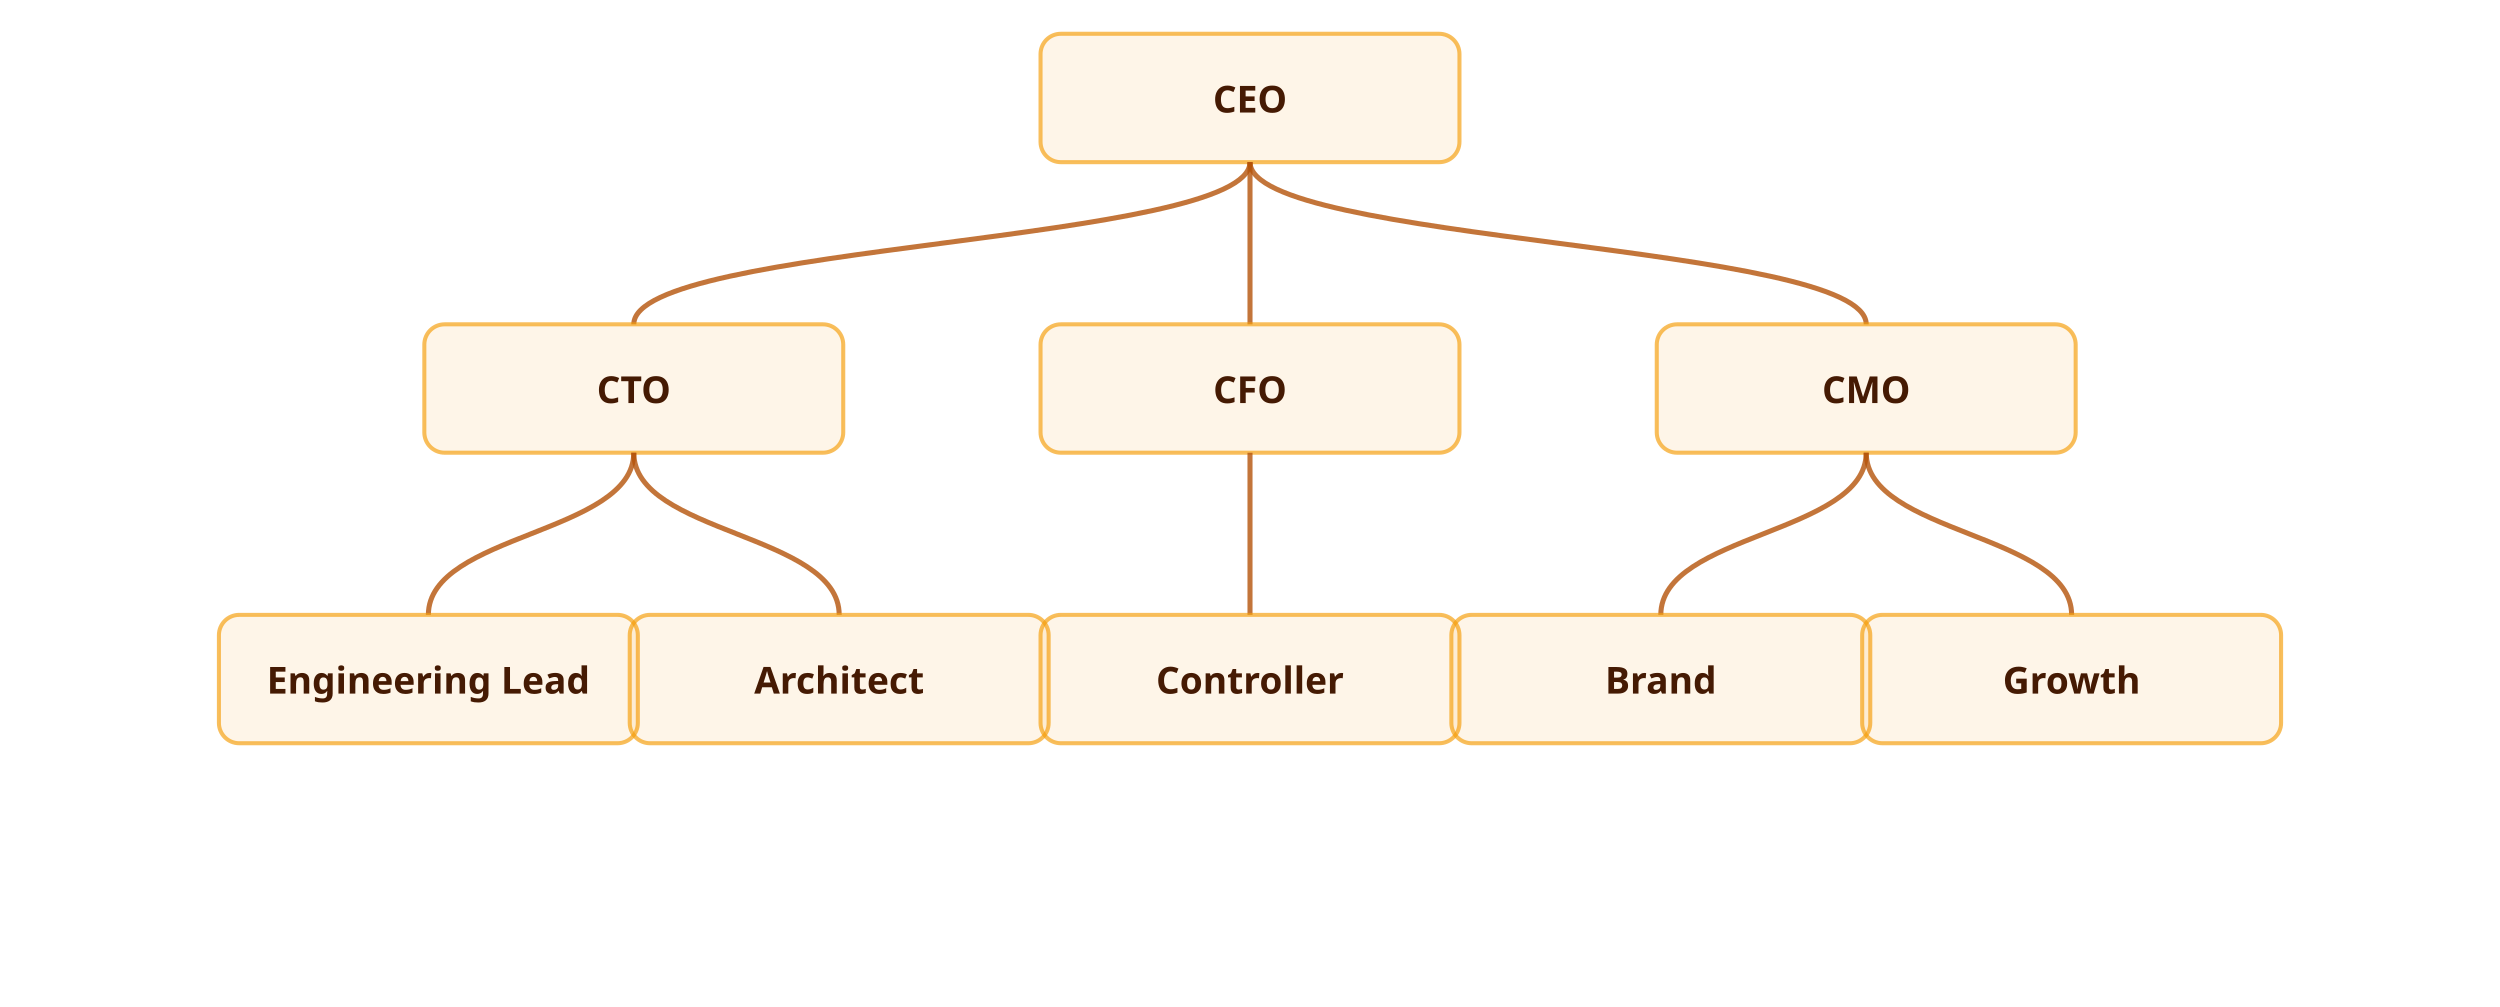
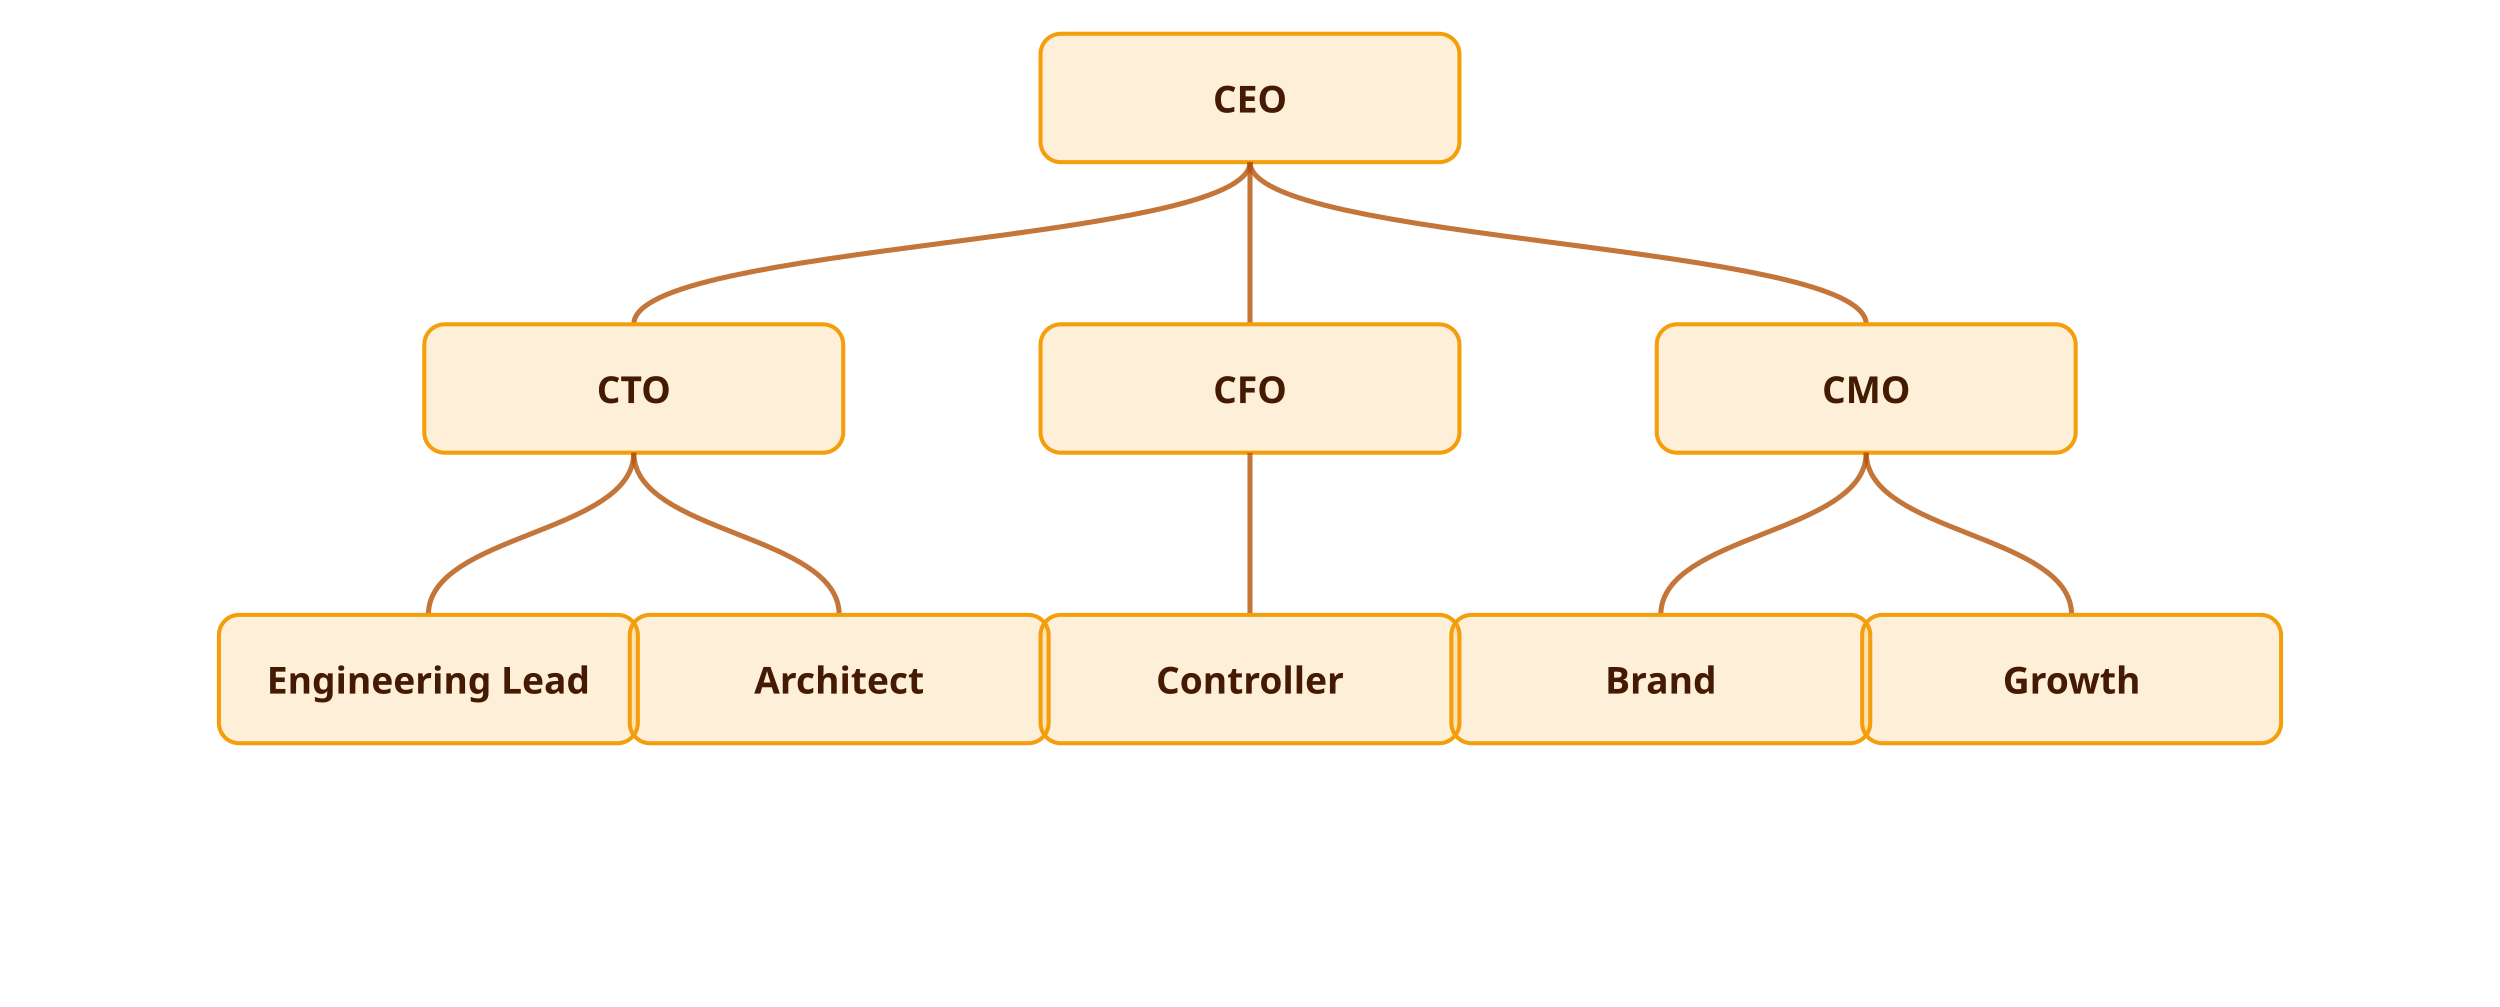
<svg xmlns="http://www.w3.org/2000/svg" data-mdart-scope="mdart-s13gwhbs" viewBox="0 0 740 298" style="width:100%;height:auto;background:#fffbeb;border-radius:8px">
  <style>@keyframes mdart-s13gwhbs-mdart-enter{from{opacity:0}to{opacity:1}}@keyframes mdart-s13gwhbs-mdart-bar-grow{from{transform:matrix(0,0,0,1,0,0)}to{transform:matrix(1,0,0,1,0,0)}}@keyframes mdart-s13gwhbs-mdart-stroke-grow{from{stroke-dashoffset:1}to{stroke-dashoffset:0}}@keyframes mdart-s13gwhbs-mdart-marker-pop{from{opacity:0}to{opacity:1}}@keyframes mdart-s13gwhbs-mdart-bright-loop{0%,100%{filter:brightness(1.4) saturate(1.25) drop-shadow(0 0 6px rgba(255,255,255,.4))}9.0%{filter:brightness(1) saturate(1)}97.2%{filter:brightness(1) saturate(1)}}[data-mdart-scope="mdart-s13gwhbs"] .mdart-n0{animation:mdart-s13gwhbs-mdart-enter 256ms ease-out 0ms 1 both}[data-mdart-scope="mdart-s13gwhbs"] .mdart-n0 rect:not(.mdart-no-glow),[data-mdart-scope="mdart-s13gwhbs"] .mdart-n0 circle:not(.mdart-no-glow),[data-mdart-scope="mdart-s13gwhbs"] .mdart-n0 polygon:not(.mdart-no-glow),[data-mdart-scope="mdart-s13gwhbs"] .mdart-n0 ellipse:not(.mdart-no-glow){animation:mdart-s13gwhbs-mdart-bright-loop 18000ms ease-in-out 4004ms infinite}[data-mdart-scope="mdart-s13gwhbs"] .mdart-n0 .mdart-glow-text{animation:mdart-s13gwhbs-mdart-bright-loop 18000ms ease-in-out 4004ms infinite}[data-mdart-scope="mdart-s13gwhbs"] .mdart-n0 .mdart-glow-stroke{animation:mdart-s13gwhbs-mdart-bright-loop 18000ms ease-in-out 4004ms infinite}[data-mdart-scope="mdart-s13gwhbs"] .mdart-n0 .mdart-bar-grow{transform-box:fill-box;transform-origin:left center;animation:mdart-s13gwhbs-mdart-bar-grow 900ms ease-out 192ms 1 both}[data-mdart-scope="mdart-s13gwhbs"] .mdart-n0 .mdart-stroke-grow{stroke-dasharray:1;stroke-dashoffset:1;animation:mdart-s13gwhbs-mdart-stroke-grow 900ms ease-out 192ms 1 both}[data-mdart-scope="mdart-s13gwhbs"] .mdart-n0 .mdart-marker-pop{opacity:0;animation:mdart-s13gwhbs-mdart-marker-pop 180ms ease-out 1092ms 1 both}[data-mdart-scope="mdart-s13gwhbs"] .mdart-arr-n0{animation:mdart-s13gwhbs-mdart-enter 256ms ease-out 0ms 1 both}[data-mdart-scope="mdart-s13gwhbs"] .mdart-n1{animation:mdart-s13gwhbs-mdart-enter 256ms ease-out 356ms 1 both}[data-mdart-scope="mdart-s13gwhbs"] .mdart-n1 rect:not(.mdart-no-glow),[data-mdart-scope="mdart-s13gwhbs"] .mdart-n1 circle:not(.mdart-no-glow),[data-mdart-scope="mdart-s13gwhbs"] .mdart-n1 polygon:not(.mdart-no-glow),[data-mdart-scope="mdart-s13gwhbs"] .mdart-n1 ellipse:not(.mdart-no-glow){animation:mdart-s13gwhbs-mdart-bright-loop 18000ms ease-in-out 5804ms infinite}[data-mdart-scope="mdart-s13gwhbs"] .mdart-n1 .mdart-glow-text{animation:mdart-s13gwhbs-mdart-bright-loop 18000ms ease-in-out 5804ms infinite}[data-mdart-scope="mdart-s13gwhbs"] .mdart-n1 .mdart-glow-stroke{animation:mdart-s13gwhbs-mdart-bright-loop 18000ms ease-in-out 5804ms infinite}[data-mdart-scope="mdart-s13gwhbs"] .mdart-n1 .mdart-bar-grow{transform-box:fill-box;transform-origin:left center;animation:mdart-s13gwhbs-mdart-bar-grow 900ms ease-out 548ms 1 both}[data-mdart-scope="mdart-s13gwhbs"] .mdart-n1 .mdart-stroke-grow{stroke-dasharray:1;stroke-dashoffset:1;animation:mdart-s13gwhbs-mdart-stroke-grow 900ms ease-out 548ms 1 both}[data-mdart-scope="mdart-s13gwhbs"] .mdart-n1 .mdart-marker-pop{opacity:0;animation:mdart-s13gwhbs-mdart-marker-pop 180ms ease-out 1448ms 1 both}[data-mdart-scope="mdart-s13gwhbs"] .mdart-arr-n1{animation:mdart-s13gwhbs-mdart-enter 256ms ease-out 356ms 1 both}[data-mdart-scope="mdart-s13gwhbs"] .mdart-n2{animation:mdart-s13gwhbs-mdart-enter 256ms ease-out 712ms 1 both}[data-mdart-scope="mdart-s13gwhbs"] .mdart-n2 rect:not(.mdart-no-glow),[data-mdart-scope="mdart-s13gwhbs"] .mdart-n2 circle:not(.mdart-no-glow),[data-mdart-scope="mdart-s13gwhbs"] .mdart-n2 polygon:not(.mdart-no-glow),[data-mdart-scope="mdart-s13gwhbs"] .mdart-n2 ellipse:not(.mdart-no-glow){animation:mdart-s13gwhbs-mdart-bright-loop 18000ms ease-in-out 7604ms infinite}[data-mdart-scope="mdart-s13gwhbs"] .mdart-n2 .mdart-glow-text{animation:mdart-s13gwhbs-mdart-bright-loop 18000ms ease-in-out 7604ms infinite}[data-mdart-scope="mdart-s13gwhbs"] .mdart-n2 .mdart-glow-stroke{animation:mdart-s13gwhbs-mdart-bright-loop 18000ms ease-in-out 7604ms infinite}[data-mdart-scope="mdart-s13gwhbs"] .mdart-n2 .mdart-bar-grow{transform-box:fill-box;transform-origin:left center;animation:mdart-s13gwhbs-mdart-bar-grow 900ms ease-out 904ms 1 both}[data-mdart-scope="mdart-s13gwhbs"] .mdart-n2 .mdart-stroke-grow{stroke-dasharray:1;stroke-dashoffset:1;animation:mdart-s13gwhbs-mdart-stroke-grow 900ms ease-out 904ms 1 both}[data-mdart-scope="mdart-s13gwhbs"] .mdart-n2 .mdart-marker-pop{opacity:0;animation:mdart-s13gwhbs-mdart-marker-pop 180ms ease-out 1804ms 1 both}[data-mdart-scope="mdart-s13gwhbs"] .mdart-arr-n2{animation:mdart-s13gwhbs-mdart-enter 256ms ease-out 712ms 1 both}[data-mdart-scope="mdart-s13gwhbs"] .mdart-n3{animation:mdart-s13gwhbs-mdart-enter 256ms ease-out 1068ms 1 both}[data-mdart-scope="mdart-s13gwhbs"] .mdart-n3 rect:not(.mdart-no-glow),[data-mdart-scope="mdart-s13gwhbs"] .mdart-n3 circle:not(.mdart-no-glow),[data-mdart-scope="mdart-s13gwhbs"] .mdart-n3 polygon:not(.mdart-no-glow),[data-mdart-scope="mdart-s13gwhbs"] .mdart-n3 ellipse:not(.mdart-no-glow){animation:mdart-s13gwhbs-mdart-bright-loop 18000ms ease-in-out 9404ms infinite}[data-mdart-scope="mdart-s13gwhbs"] .mdart-n3 .mdart-glow-text{animation:mdart-s13gwhbs-mdart-bright-loop 18000ms ease-in-out 9404ms infinite}[data-mdart-scope="mdart-s13gwhbs"] .mdart-n3 .mdart-glow-stroke{animation:mdart-s13gwhbs-mdart-bright-loop 18000ms ease-in-out 9404ms infinite}[data-mdart-scope="mdart-s13gwhbs"] .mdart-n3 .mdart-bar-grow{transform-box:fill-box;transform-origin:left center;animation:mdart-s13gwhbs-mdart-bar-grow 900ms ease-out 1260ms 1 both}[data-mdart-scope="mdart-s13gwhbs"] .mdart-n3 .mdart-stroke-grow{stroke-dasharray:1;stroke-dashoffset:1;animation:mdart-s13gwhbs-mdart-stroke-grow 900ms ease-out 1260ms 1 both}[data-mdart-scope="mdart-s13gwhbs"] .mdart-n3 .mdart-marker-pop{opacity:0;animation:mdart-s13gwhbs-mdart-marker-pop 180ms ease-out 2160ms 1 both}[data-mdart-scope="mdart-s13gwhbs"] .mdart-arr-n3{animation:mdart-s13gwhbs-mdart-enter 256ms ease-out 1068ms 1 both}[data-mdart-scope="mdart-s13gwhbs"] .mdart-n4{animation:mdart-s13gwhbs-mdart-enter 256ms ease-out 1424ms 1 both}[data-mdart-scope="mdart-s13gwhbs"] .mdart-n4 rect:not(.mdart-no-glow),[data-mdart-scope="mdart-s13gwhbs"] .mdart-n4 circle:not(.mdart-no-glow),[data-mdart-scope="mdart-s13gwhbs"] .mdart-n4 polygon:not(.mdart-no-glow),[data-mdart-scope="mdart-s13gwhbs"] .mdart-n4 ellipse:not(.mdart-no-glow){animation:mdart-s13gwhbs-mdart-bright-loop 18000ms ease-in-out 11204ms infinite}[data-mdart-scope="mdart-s13gwhbs"] .mdart-n4 .mdart-glow-text{animation:mdart-s13gwhbs-mdart-bright-loop 18000ms ease-in-out 11204ms infinite}[data-mdart-scope="mdart-s13gwhbs"] .mdart-n4 .mdart-glow-stroke{animation:mdart-s13gwhbs-mdart-bright-loop 18000ms ease-in-out 11204ms infinite}[data-mdart-scope="mdart-s13gwhbs"] .mdart-n4 .mdart-bar-grow{transform-box:fill-box;transform-origin:left center;animation:mdart-s13gwhbs-mdart-bar-grow 900ms ease-out 1616ms 1 both}[data-mdart-scope="mdart-s13gwhbs"] .mdart-n4 .mdart-stroke-grow{stroke-dasharray:1;stroke-dashoffset:1;animation:mdart-s13gwhbs-mdart-stroke-grow 900ms ease-out 1616ms 1 both}[data-mdart-scope="mdart-s13gwhbs"] .mdart-n4 .mdart-marker-pop{opacity:0;animation:mdart-s13gwhbs-mdart-marker-pop 180ms ease-out 2516ms 1 both}[data-mdart-scope="mdart-s13gwhbs"] .mdart-arr-n4{animation:mdart-s13gwhbs-mdart-enter 256ms ease-out 1424ms 1 both}[data-mdart-scope="mdart-s13gwhbs"] .mdart-n5{animation:mdart-s13gwhbs-mdart-enter 256ms ease-out 1780ms 1 both}[data-mdart-scope="mdart-s13gwhbs"] .mdart-n5 rect:not(.mdart-no-glow),[data-mdart-scope="mdart-s13gwhbs"] .mdart-n5 circle:not(.mdart-no-glow),[data-mdart-scope="mdart-s13gwhbs"] .mdart-n5 polygon:not(.mdart-no-glow),[data-mdart-scope="mdart-s13gwhbs"] .mdart-n5 ellipse:not(.mdart-no-glow){animation:mdart-s13gwhbs-mdart-bright-loop 18000ms ease-in-out 13004ms infinite}[data-mdart-scope="mdart-s13gwhbs"] .mdart-n5 .mdart-glow-text{animation:mdart-s13gwhbs-mdart-bright-loop 18000ms ease-in-out 13004ms infinite}[data-mdart-scope="mdart-s13gwhbs"] .mdart-n5 .mdart-glow-stroke{animation:mdart-s13gwhbs-mdart-bright-loop 18000ms ease-in-out 13004ms infinite}[data-mdart-scope="mdart-s13gwhbs"] .mdart-n5 .mdart-bar-grow{transform-box:fill-box;transform-origin:left center;animation:mdart-s13gwhbs-mdart-bar-grow 900ms ease-out 1972ms 1 both}[data-mdart-scope="mdart-s13gwhbs"] .mdart-n5 .mdart-stroke-grow{stroke-dasharray:1;stroke-dashoffset:1;animation:mdart-s13gwhbs-mdart-stroke-grow 900ms ease-out 1972ms 1 both}[data-mdart-scope="mdart-s13gwhbs"] .mdart-n5 .mdart-marker-pop{opacity:0;animation:mdart-s13gwhbs-mdart-marker-pop 180ms ease-out 2872ms 1 both}[data-mdart-scope="mdart-s13gwhbs"] .mdart-arr-n5{animation:mdart-s13gwhbs-mdart-enter 256ms ease-out 1780ms 1 both}[data-mdart-scope="mdart-s13gwhbs"] .mdart-n6{animation:mdart-s13gwhbs-mdart-enter 256ms ease-out 2136ms 1 both}[data-mdart-scope="mdart-s13gwhbs"] .mdart-n6 rect:not(.mdart-no-glow),[data-mdart-scope="mdart-s13gwhbs"] .mdart-n6 circle:not(.mdart-no-glow),[data-mdart-scope="mdart-s13gwhbs"] .mdart-n6 polygon:not(.mdart-no-glow),[data-mdart-scope="mdart-s13gwhbs"] .mdart-n6 ellipse:not(.mdart-no-glow){animation:mdart-s13gwhbs-mdart-bright-loop 18000ms ease-in-out 14804ms infinite}[data-mdart-scope="mdart-s13gwhbs"] .mdart-n6 .mdart-glow-text{animation:mdart-s13gwhbs-mdart-bright-loop 18000ms ease-in-out 14804ms infinite}[data-mdart-scope="mdart-s13gwhbs"] .mdart-n6 .mdart-glow-stroke{animation:mdart-s13gwhbs-mdart-bright-loop 18000ms ease-in-out 14804ms infinite}[data-mdart-scope="mdart-s13gwhbs"] .mdart-n6 .mdart-bar-grow{transform-box:fill-box;transform-origin:left center;animation:mdart-s13gwhbs-mdart-bar-grow 900ms ease-out 2328ms 1 both}[data-mdart-scope="mdart-s13gwhbs"] .mdart-n6 .mdart-stroke-grow{stroke-dasharray:1;stroke-dashoffset:1;animation:mdart-s13gwhbs-mdart-stroke-grow 900ms ease-out 2328ms 1 both}[data-mdart-scope="mdart-s13gwhbs"] .mdart-n6 .mdart-marker-pop{opacity:0;animation:mdart-s13gwhbs-mdart-marker-pop 180ms ease-out 3228ms 1 both}[data-mdart-scope="mdart-s13gwhbs"] .mdart-arr-n6{animation:mdart-s13gwhbs-mdart-enter 256ms ease-out 2136ms 1 both}[data-mdart-scope="mdart-s13gwhbs"] .mdart-n7{animation:mdart-s13gwhbs-mdart-enter 256ms ease-out 2492ms 1 both}[data-mdart-scope="mdart-s13gwhbs"] .mdart-n7 rect:not(.mdart-no-glow),[data-mdart-scope="mdart-s13gwhbs"] .mdart-n7 circle:not(.mdart-no-glow),[data-mdart-scope="mdart-s13gwhbs"] .mdart-n7 polygon:not(.mdart-no-glow),[data-mdart-scope="mdart-s13gwhbs"] .mdart-n7 ellipse:not(.mdart-no-glow){animation:mdart-s13gwhbs-mdart-bright-loop 18000ms ease-in-out 16604ms infinite}[data-mdart-scope="mdart-s13gwhbs"] .mdart-n7 .mdart-glow-text{animation:mdart-s13gwhbs-mdart-bright-loop 18000ms ease-in-out 16604ms infinite}[data-mdart-scope="mdart-s13gwhbs"] .mdart-n7 .mdart-glow-stroke{animation:mdart-s13gwhbs-mdart-bright-loop 18000ms ease-in-out 16604ms infinite}[data-mdart-scope="mdart-s13gwhbs"] .mdart-n7 .mdart-bar-grow{transform-box:fill-box;transform-origin:left center;animation:mdart-s13gwhbs-mdart-bar-grow 900ms ease-out 2684ms 1 both}[data-mdart-scope="mdart-s13gwhbs"] .mdart-n7 .mdart-stroke-grow{stroke-dasharray:1;stroke-dashoffset:1;animation:mdart-s13gwhbs-mdart-stroke-grow 900ms ease-out 2684ms 1 both}[data-mdart-scope="mdart-s13gwhbs"] .mdart-n7 .mdart-marker-pop{opacity:0;animation:mdart-s13gwhbs-mdart-marker-pop 180ms ease-out 3584ms 1 both}[data-mdart-scope="mdart-s13gwhbs"] .mdart-arr-n7{animation:mdart-s13gwhbs-mdart-enter 256ms ease-out 2492ms 1 both}[data-mdart-scope="mdart-s13gwhbs"] .mdart-n8{animation:mdart-s13gwhbs-mdart-enter 256ms ease-out 2848ms 1 both}[data-mdart-scope="mdart-s13gwhbs"] .mdart-n8 rect:not(.mdart-no-glow),[data-mdart-scope="mdart-s13gwhbs"] .mdart-n8 circle:not(.mdart-no-glow),[data-mdart-scope="mdart-s13gwhbs"] .mdart-n8 polygon:not(.mdart-no-glow),[data-mdart-scope="mdart-s13gwhbs"] .mdart-n8 ellipse:not(.mdart-no-glow){animation:mdart-s13gwhbs-mdart-bright-loop 18000ms ease-in-out 18404ms infinite}[data-mdart-scope="mdart-s13gwhbs"] .mdart-n8 .mdart-glow-text{animation:mdart-s13gwhbs-mdart-bright-loop 18000ms ease-in-out 18404ms infinite}[data-mdart-scope="mdart-s13gwhbs"] .mdart-n8 .mdart-glow-stroke{animation:mdart-s13gwhbs-mdart-bright-loop 18000ms ease-in-out 18404ms infinite}[data-mdart-scope="mdart-s13gwhbs"] .mdart-n8 .mdart-bar-grow{transform-box:fill-box;transform-origin:left center;animation:mdart-s13gwhbs-mdart-bar-grow 900ms ease-out 3040ms 1 both}[data-mdart-scope="mdart-s13gwhbs"] .mdart-n8 .mdart-stroke-grow{stroke-dasharray:1;stroke-dashoffset:1;animation:mdart-s13gwhbs-mdart-stroke-grow 900ms ease-out 3040ms 1 both}[data-mdart-scope="mdart-s13gwhbs"] .mdart-n8 .mdart-marker-pop{opacity:0;animation:mdart-s13gwhbs-mdart-marker-pop 180ms ease-out 3940ms 1 both}[data-mdart-scope="mdart-s13gwhbs"] .mdart-arr-n8{animation:mdart-s13gwhbs-mdart-enter 256ms ease-out 2848ms 1 both}</style>
  <g class="mdart-n0">
-     <rect x="308.0" y="10.0" width="124" height="38" rx="6" fill="#f59e0b18" stroke="#f59e0baa" stroke-width="1.2" />
+     <rect x="308.0" y="10.0" width="124" height="38" rx="6" fill="#f59e0b28" stroke="#f59e0b" stroke-width="1.2" />
    <text x="370.0" y="33.3" text-anchor="middle" font-size="11" fill="#451a03" font-family="'Noto Sans', 'Noto Sans CJK', Inter, -apple-system, BlinkMacSystemFont, 'Segoe UI', Roboto, 'Helvetica Neue', Arial, sans-serif" font-weight="600">
      <tspan>CEO</tspan>
    </text>
  </g>
  <g class="mdart-n1">
    <path d="M370.0,48.0 C370.0,72.0 187.6,72.0 187.6,96.0" fill="none" stroke="#b45309cc" stroke-width="1.5" />
-     <rect x="125.6" y="96.0" width="124" height="38" rx="6" fill="#f59e0b18" stroke="#f59e0baa" stroke-width="1.2" />
+     <rect x="125.6" y="96.0" width="124" height="38" rx="6" fill="#f59e0b28" stroke="#f59e0b" stroke-width="1.2" />
    <text x="187.6" y="119.3" text-anchor="middle" font-size="11" fill="#451a03" font-family="'Noto Sans', 'Noto Sans CJK', Inter, -apple-system, BlinkMacSystemFont, 'Segoe UI', Roboto, 'Helvetica Neue', Arial, sans-serif" font-weight="600">
      <tspan>CTO</tspan>
    </text>
  </g>
  <g class="mdart-n2">
    <path d="M187.6,134.0 C187.6,158.0 126.8,158.0 126.8,182.0" fill="none" stroke="#b45309cc" stroke-width="1.5" />
-     <rect x="64.8" y="182.0" width="124" height="38" rx="6" fill="#f59e0b18" stroke="#f59e0baa" stroke-width="1.2" />
+     <rect x="64.8" y="182.0" width="124" height="38" rx="6" fill="#f59e0b28" stroke="#f59e0b" stroke-width="1.2" />
    <text x="126.8" y="205.3" text-anchor="middle" font-size="11" fill="#451a03" font-family="'Noto Sans', 'Noto Sans CJK', Inter, -apple-system, BlinkMacSystemFont, 'Segoe UI', Roboto, 'Helvetica Neue', Arial, sans-serif" font-weight="600">
      <tspan>Engineering Lead</tspan>
    </text>
  </g>
  <g class="mdart-n3">
    <path d="M187.6,134.0 C187.6,158.0 248.4,158.0 248.4,182.0" fill="none" stroke="#b45309cc" stroke-width="1.5" />
-     <rect x="186.4" y="182.0" width="124" height="38" rx="6" fill="#f59e0b18" stroke="#f59e0baa" stroke-width="1.2" />
+     <rect x="186.4" y="182.0" width="124" height="38" rx="6" fill="#f59e0b28" stroke="#f59e0b" stroke-width="1.2" />
    <text x="248.4" y="205.3" text-anchor="middle" font-size="11" fill="#451a03" font-family="'Noto Sans', 'Noto Sans CJK', Inter, -apple-system, BlinkMacSystemFont, 'Segoe UI', Roboto, 'Helvetica Neue', Arial, sans-serif" font-weight="600">
      <tspan>Architect</tspan>
    </text>
  </g>
  <g class="mdart-n4">
    <path d="M370.0,48.0 C370.0,72.0 370.0,72.0 370.0,96.0" fill="none" stroke="#b45309cc" stroke-width="1.5" />
-     <rect x="308.0" y="96.0" width="124" height="38" rx="6" fill="#f59e0b18" stroke="#f59e0baa" stroke-width="1.2" />
+     <rect x="308.0" y="96.0" width="124" height="38" rx="6" fill="#f59e0b28" stroke="#f59e0b" stroke-width="1.2" />
    <text x="370.0" y="119.3" text-anchor="middle" font-size="11" fill="#451a03" font-family="'Noto Sans', 'Noto Sans CJK', Inter, -apple-system, BlinkMacSystemFont, 'Segoe UI', Roboto, 'Helvetica Neue', Arial, sans-serif" font-weight="600">
      <tspan>CFO</tspan>
    </text>
  </g>
  <g class="mdart-n5">
    <path d="M370.0,134.0 C370.0,158.0 370.0,158.0 370.0,182.0" fill="none" stroke="#b45309cc" stroke-width="1.5" />
-     <rect x="308.0" y="182.0" width="124" height="38" rx="6" fill="#f59e0b18" stroke="#f59e0baa" stroke-width="1.2" />
+     <rect x="308.0" y="182.0" width="124" height="38" rx="6" fill="#f59e0b28" stroke="#f59e0b" stroke-width="1.2" />
    <text x="370.0" y="205.3" text-anchor="middle" font-size="11" fill="#451a03" font-family="'Noto Sans', 'Noto Sans CJK', Inter, -apple-system, BlinkMacSystemFont, 'Segoe UI', Roboto, 'Helvetica Neue', Arial, sans-serif" font-weight="600">
      <tspan>Controller</tspan>
    </text>
  </g>
  <g class="mdart-n6">
    <path d="M370.0,48.0 C370.0,72.0 552.4,72.0 552.4,96.0" fill="none" stroke="#b45309cc" stroke-width="1.5" />
-     <rect x="490.4" y="96.0" width="124" height="38" rx="6" fill="#f59e0b18" stroke="#f59e0baa" stroke-width="1.2" />
+     <rect x="490.4" y="96.0" width="124" height="38" rx="6" fill="#f59e0b28" stroke="#f59e0b" stroke-width="1.2" />
    <text x="552.4" y="119.3" text-anchor="middle" font-size="11" fill="#451a03" font-family="'Noto Sans', 'Noto Sans CJK', Inter, -apple-system, BlinkMacSystemFont, 'Segoe UI', Roboto, 'Helvetica Neue', Arial, sans-serif" font-weight="600">
      <tspan>CMO</tspan>
    </text>
  </g>
  <g class="mdart-n7">
    <path d="M552.4,134.0 C552.4,158.0 491.6,158.0 491.6,182.0" fill="none" stroke="#b45309cc" stroke-width="1.5" />
-     <rect x="429.6" y="182.0" width="124" height="38" rx="6" fill="#f59e0b18" stroke="#f59e0baa" stroke-width="1.2" />
+     <rect x="429.6" y="182.0" width="124" height="38" rx="6" fill="#f59e0b28" stroke="#f59e0b" stroke-width="1.2" />
    <text x="491.6" y="205.3" text-anchor="middle" font-size="11" fill="#451a03" font-family="'Noto Sans', 'Noto Sans CJK', Inter, -apple-system, BlinkMacSystemFont, 'Segoe UI', Roboto, 'Helvetica Neue', Arial, sans-serif" font-weight="600">
      <tspan>Brand</tspan>
    </text>
  </g>
  <g class="mdart-n8">
    <path d="M552.4,134.0 C552.4,158.0 613.2,158.0 613.2,182.0" fill="none" stroke="#b45309cc" stroke-width="1.5" />
-     <rect x="551.2" y="182.0" width="124" height="38" rx="6" fill="#f59e0b18" stroke="#f59e0baa" stroke-width="1.2" />
+     <rect x="551.2" y="182.0" width="124" height="38" rx="6" fill="#f59e0b28" stroke="#f59e0b" stroke-width="1.2" />
    <text x="613.2" y="205.3" text-anchor="middle" font-size="11" fill="#451a03" font-family="'Noto Sans', 'Noto Sans CJK', Inter, -apple-system, BlinkMacSystemFont, 'Segoe UI', Roboto, 'Helvetica Neue', Arial, sans-serif" font-weight="600">
      <tspan>Growth</tspan>
    </text>
  </g>
</svg>
